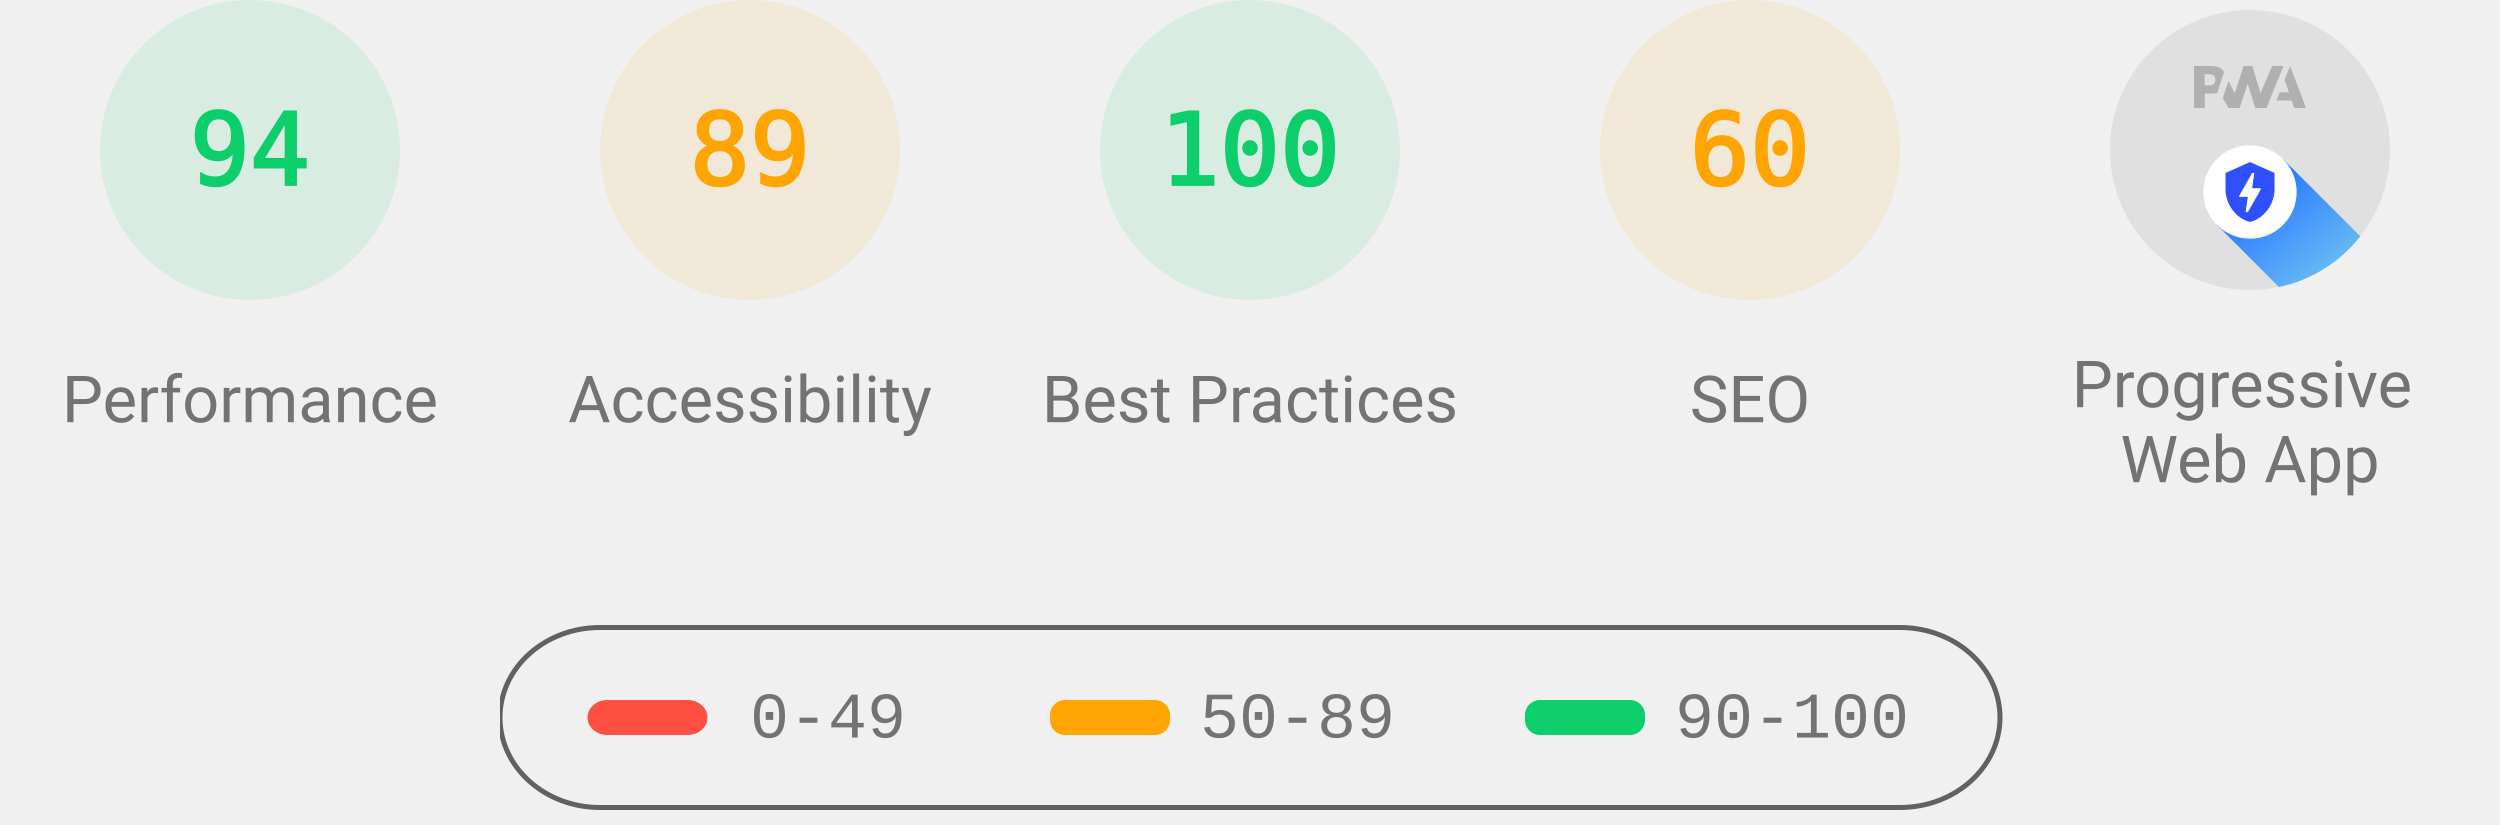
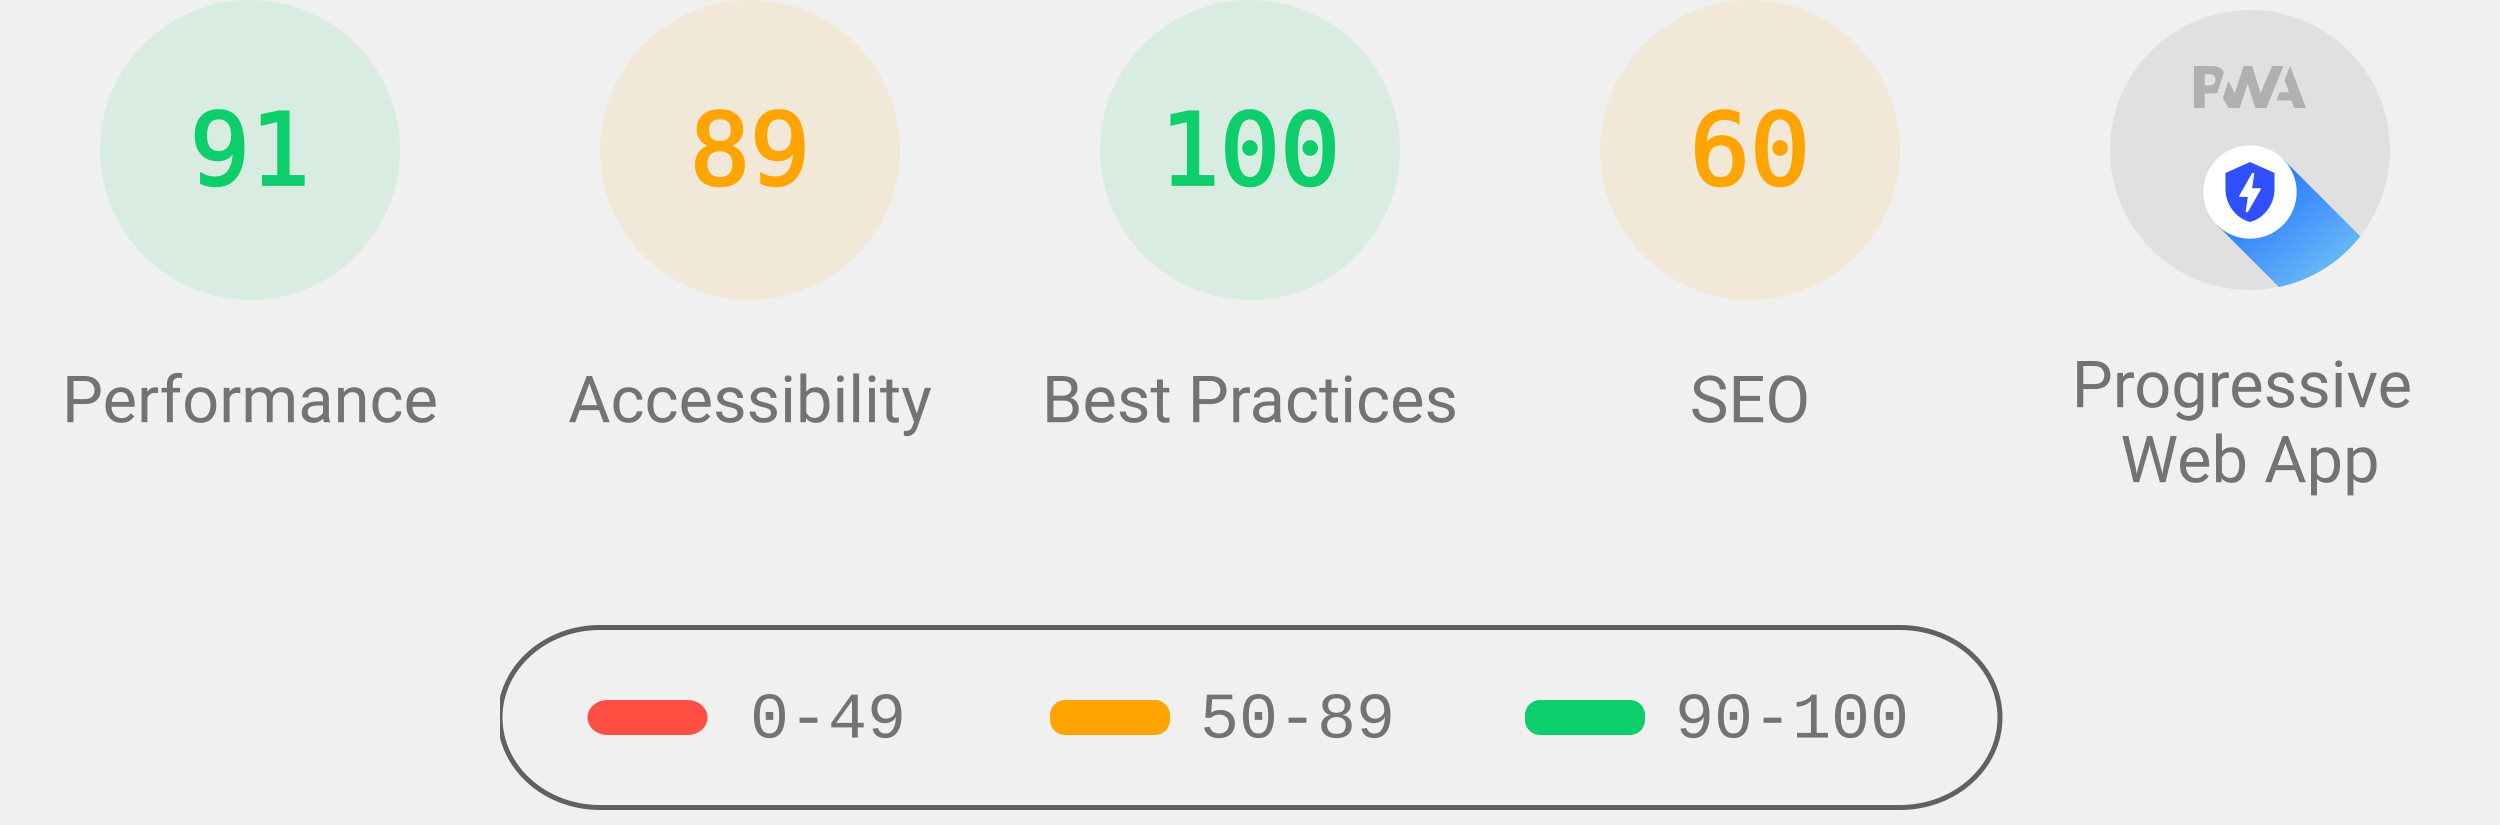
<svg xmlns="http://www.w3.org/2000/svg" class="theme--agnostic" fill="none" width="1000" height="330">
  <style>
			.gauge-base {
				opacity: 0.1
			}

			.gauge-arc {
				fill: none;
				animation-delay: 250ms;
				stroke-linecap: round;
				transform: rotate(-90deg);
				transform-origin: 100px 60px;
				animation: load-gauge 1s ease forwards
			}

			.guage-text {
				font-size: 40px;
				font-family: monospace;
				text-align: center
			}

			.guage-red {
				color: #ff4e42;
				fill: #ff4e42;
				stroke: #ff4e42
			}
			.guage-orange {
				color: #ffa400;
				fill: #ffa400;
				stroke: #ffa400
			}
			.guage-green {
				color: #0cce6b;
				fill: #0cce6b;
				stroke: #0cce6b
			}
			.theme--agnostic .guage-undefined {
				color: #5c5c5c;
				fill: #5c5c5c;
				stroke: #5c5c5c
			}
			.theme--light .guage-undefined {
				color: #1e1e1e;
				fill: #1e1e1e;
				stroke: #1e1e1e
			}
			.theme--dark .guage-undefined {
				color: #f5f5f5;
				fill: #f5f5f5;
				stroke: #f5f5f5
			}

			.guage-title {
				stroke: none;
				font-size: 26px;
				line-height: 26px;
				font-family: Roboto, Halvetica, Arial, sans-serif
			}
			.metric.guage-title {
				font-family: 'Courier New', Courier, monospace
			}
			.theme--agnostic .guage-title {
				color: #737373;
				fill: #737373
			}
			.theme--light .guage-title {
				color: #212121;
				fill: #212121
			}
			.theme--dark .guage-title {
				color: #f5f5f5;
				fill: #f5f5f5
			}

			@keyframes load-gauge {
				from {
					stroke-dasharray: 0 352.858
				}
			}
			.lh-gauge--pwa__disc {
				fill: #e0e0e0
			}
			.lh-gauge--pwa__logo {
				position: relative;
				fill: #b0b0b0
			}
			.lh-gauge--pwa__invisible {
				display: none
			}
			.lh-gauge--pwa__visible {
				display: inline
			}
			.guage-invisible {
				display: none
			}
			.lh-gauge--pwa__logo--primary-color {
				fill: #304ffe
			}
			.theme--agnostic .lh-gauge--pwa__logo--secondary-color {
				fill: #787878
			}
			.theme--light .lh-gauge--pwa__logo--secondary-color {
				fill: #3d3d3d
			}
			.theme--dark .lh-gauge--pwa__logo--secondary-color {
				fill: #d8b6b6
			}
			.theme--light #svg_2 {
				stroke: #00000022
			}
			.theme--agnostic #svg_2 {
				stroke: #616161
			}
			.theme--light #svg_2 {
				stroke: #00000022
			}
			.theme--dark #svg_2 {
				stroke: #f5f5f566
			}
		</style>
  <svg class="guage-div guage-perf guage-green" viewBox="0 0 200 200" width="200" height="200" x="0" y="0">
    <circle class="gauge-base" r="56" cx="100" cy="60" stroke-width="8" />
-     <circle class="gauge-arc guage-arc-1" r="56" cx="100" cy="60" stroke-width="8" style="stroke-dasharray: 330.747, 351.858;" />
-     <text class="guage-text" x="100px" y="60px" alignment-baseline="central" dominant-baseline="central" text-anchor="middle">94</text>
+     <circle class="gauge-arc guage-arc-1" r="56" cx="100" cy="60" stroke-width="8" style="stroke-dasharray: 320.191, 351.858;" />
+     <text class="guage-text" x="100px" y="60px" alignment-baseline="central" dominant-baseline="central" text-anchor="middle">91</text>
    <text class="guage-title" x="100px" y="160px" alignment-baseline="central" dominant-baseline="central" text-anchor="middle">Performance</text>
  </svg>,<svg class="guage-div guage-perf guage-orange" viewBox="0 0 200 200" width="200" height="200" x="200" y="0">
    <circle class="gauge-base" r="56" cx="100" cy="60" stroke-width="8" />
    <circle class="gauge-arc guage-arc-1" r="56" cx="100" cy="60" stroke-width="8" style="stroke-dasharray: 313.154, 351.858;" />
    <text class="guage-text" x="100px" y="60px" alignment-baseline="central" dominant-baseline="central" text-anchor="middle">89</text>
    <text class="guage-title" x="100px" y="160px" alignment-baseline="central" dominant-baseline="central" text-anchor="middle">Accessibility</text>
  </svg>,<svg class="guage-div guage-perf guage-green" viewBox="0 0 200 200" width="200" height="200" x="400" y="0">
    <circle class="gauge-base" r="56" cx="100" cy="60" stroke-width="8" />
    <circle class="gauge-arc guage-arc-1" r="56" cx="100" cy="60" stroke-width="8" style="stroke-dasharray: 351.858, 351.858;" />
    <text class="guage-text" x="100px" y="60px" alignment-baseline="central" dominant-baseline="central" text-anchor="middle">100</text>
    <text class="guage-title" x="100px" y="160px" alignment-baseline="central" dominant-baseline="central" text-anchor="middle">Best Practices</text>
  </svg>,<svg class="guage-div guage-perf guage-orange" viewBox="0 0 200 200" width="200" height="200" x="600" y="0">
    <circle class="gauge-base" r="56" cx="100" cy="60" stroke-width="8" />
    <circle class="gauge-arc guage-arc-1" r="56" cx="100" cy="60" stroke-width="8" style="stroke-dasharray: 211.115, 351.858;" />
    <text class="guage-text" x="100px" y="60px" alignment-baseline="central" dominant-baseline="central" text-anchor="middle">60</text>
    <text class="guage-title" x="100px" y="160px" alignment-baseline="central" dominant-baseline="central" text-anchor="middle">SEO</text>
  </svg>,<svg class="guage-div guage-pwa" viewBox="0 0 200 200" width="200" height="200" x="800" y="0">
    <svg viewBox="0 0 60 60" width="112" height="112" x="44" y="4">
      <defs>
        <linearGradient id="lh-gauge--pwa__check-circle__gradient-0" x1="50%" y1="0%" x2="50%" y2="100%">
          <stop stop-color="#00C852" offset="0%" />
          <stop stop-color="#009688" offset="100%" />
        </linearGradient>
        <linearGradient id="lh-gauge--pwa__installable__shadow-gradient-0" x1="76.056%" x2="24.111%" y1="82.995%" y2="24.735%">
          <stop stop-color="#A5D6A7" offset="0%" />
          <stop stop-color="#80CBC4" offset="100%" />
        </linearGradient>
        <linearGradient id="lh-gauge--pwa__fast-reliable__shadow-gradient-0" x1="76.056%" y1="82.995%" x2="25.678%" y2="26.493%">
          <stop stop-color="#64B5F6" offset="0%" />
          <stop stop-color="#2979FF" offset="100%" />
        </linearGradient>
        <g id="lh-gauge--pwa__fast-reliable-badge-0">
          <circle fill="#FFFFFF" cx="10" cy="10" r="10" />
          <path fill="#304FFE" d="M10 3.58l5.25 2.34v3.5c0 3.23-2.24 6.26-5.25 7-3.01-.74-5.25-3.77-5.25-7v-3.5L10 3.58zm-.47 10.74l2.76-4.83.03-.07c.04-.08 0-.24-.22-.24h-1.64l.47-3.26h-.47l-2.7 4.77c-.02.01.05-.1-.04.05-.09.16-.1.31.18.31h1.63l-.47 3.27h.47z" />
        </g>
        <g id="lh-gauge--pwa__installable-badge-0">
          <circle fill="#FFFFFF" cx="10" cy="10" r="10" />
          <path fill="#009688" d="M10 4.167A5.835 5.835 0 0 0 4.167 10 5.835 5.835 0 0 0 10 15.833 5.835 5.835 0 0 0 15.833 10 5.835 5.835 0 0 0 10 4.167zm2.917 6.416h-2.334v2.334H9.417v-2.334H7.083V9.417h2.334V7.083h1.166v2.334h2.334v1.166z" />
        </g>
      </defs>
      <g stroke="none" fill-rule="nonzero">
        <circle class="lh-gauge--pwa__disc" cx="30" cy="30" r="30" />
        <g class="lh-gauge--pwa__logo">
          <path d="M35.66 19.39l.7-1.75h2L37.4 15 38.6 12l3.4 9h-2.51l-.58-1.61z" />
          <path d="M33.52 21l3.65-9h-2.42l-2.5 5.82L30.5 12h-1.86l-1.9 5.82-1.35-2.65-1.21 3.72L25.4 21h2.38l1.72-5.2 1.64 5.2z" />
          <path fill-rule="nonzero" d="M20.3 17.91h1.48c.45 0 .85-.05 1.2-.15l.39-1.18 1.07-3.3a2.64 2.64 0 0 0-.28-.37c-.55-.6-1.36-.91-2.42-.91H18v9h2.3V17.9zm1.96-3.84c.22.22.33.5.33.87 0 .36-.1.65-.29.87-.2.23-.59.35-1.15.35h-.86v-2.41h.87c.52 0 .89.1 1.1.32z" />
        </g>
        <rect class="lh-gauge--pwa__component lh-gauge--pwa__na-line lh-gauge--pwa__invisible" fill="#FFFFFF" x="20" y="32" width="20" height="4" rx="2" />
        <g class="lh-gauge--pwa__component lh-gauge--pwa__fast-reliable-badge lh-gauge--pwa__visible" transform="translate(20, 29)">
          <path fill="url(#lh-gauge--pwa__fast-reliable__shadow-gradient-0)" d="M33.63 19.49A30 30 0 0 1 16.2 30.36L3 17.14 17.14 3l16.49 16.49z" />
          <use href="#lh-gauge--pwa__fast-reliable-badge-0" />
        </g>
        <g class="lh-gauge--pwa__component lh-gauge--pwa__installable-badge lh-gauge--pwa__invisible" transform="translate(20, 29)">
          <path fill="url(#lh-gauge--pwa__installable__shadow-gradient-0)" d="M33.629 19.487c-4.272 5.453-10.391 9.39-17.415 10.869L3 17.142 17.142 3 33.63 19.487z" />
          <use href="#lh-gauge--pwa__installable-badge-0" />
        </g>
        <g class="lh-gauge--pwa__component lh-gauge--pwa__fast-reliable-installable-badges lh-gauge--pwa__invisible">
          <g transform="translate(8, 29)">
            <path fill="url(#lh-gauge--pwa__fast-reliable__shadow-gradient-0)" d="M16.321 30.463L3 17.143 17.142 3l22.365 22.365A29.864 29.864 0 0 1 22 31c-1.942 0-3.84-.184-5.679-.537z" />
            <use href="#lh-gauge--pwa__fast-reliable-badge-0" />
          </g>
          <g transform="translate(32, 29)">
            <path fill="url(#lh-gauge--pwa__installable__shadow-gradient-0)" d="M25.982 11.84a30.107 30.107 0 0 1-13.08 15.203L3 17.143 17.142 3l8.84 8.84z" />
            <use href="#lh-gauge--pwa__installable-badge-0" />
          </g>
        </g>
        <g class="lh-gauge--pwa__component lh-gauge--pwa__check-circle lh-gauge--pwa__invisible" transform="translate(18, 28)">
          <circle fill="#FFFFFF" cx="12" cy="12" r="12" />
          <path fill="url(#lh-gauge--pwa__check-circle__gradient-0)" d="M12 2a10 10 0 1 0 0 20 10 10 0 0 0 0-20zm-2 15l-5-5 1.41-1.41L10 14.17l7.59-7.59L19 8l-9 9z" />
        </g>
      </g>
    </svg>
    <text class="guage-title" y="160px" alignment-baseline="central" dominant-baseline="central" text-anchor="middle">
      <tspan x="100px" dy="-6px">Progressive</tspan>
      <tspan x="100px" dy="30px">Web App</tspan>
    </text>
  </svg>
  <svg width="604" height="76" x="200" y="250">
    <g>
      <rect fill="none" id="canvas_background" height="80" width="604" y="-1" x="-1" />
      <g display="none" overflow="visible" y="0" x="0" height="100%" width="100%" id="canvasGrid">
        <rect fill="url(#gridpattern)" stroke-width="0" y="0" x="0" height="100%" width="100%" />
      </g>
    </g>
    <g>
      <rect fill-opacity="0" stroke-width="2" rx="40" id="svg_2" height="72" width="600" y="1" x="0" fill="#000000" />
      <rect stroke="#000" rx="8" id="svg_3" height="14" width="48" y="30" x="35" stroke-opacity="null" stroke-width="0" fill="#ff4e42" />
      <rect stroke="#000" rx="6" id="svg_4" height="14" width="48" y="30" x="220" stroke-opacity="null" stroke-width="0" fill="#ffa400" />
      <rect stroke="#000" rx="6" id="svg_5" height="14" width="48" y="30" x="410" stroke-opacity="null" stroke-width="0" fill="#0cce6b" />
      <text class="metric guage-title" xml:space="preserve" text-anchor="start" font-size="26" id="svg_6" y="45" x="100" stroke-opacity="null" stroke-width="0" stroke="#000">0-49</text>
      <text class="metric guage-title" xml:space="preserve" text-anchor="start" font-size="26" id="svg_7" y="45" x="280" stroke-opacity="null" stroke-width="0" stroke="#000">50-89</text>
      <text class="metric guage-title" xml:space="preserve" text-anchor="start" font-size="26" id="svg_8" y="45" x="470" stroke-opacity="null" stroke-width="0" stroke="#000">90-100</text>
    </g>
  </svg>
</svg>
